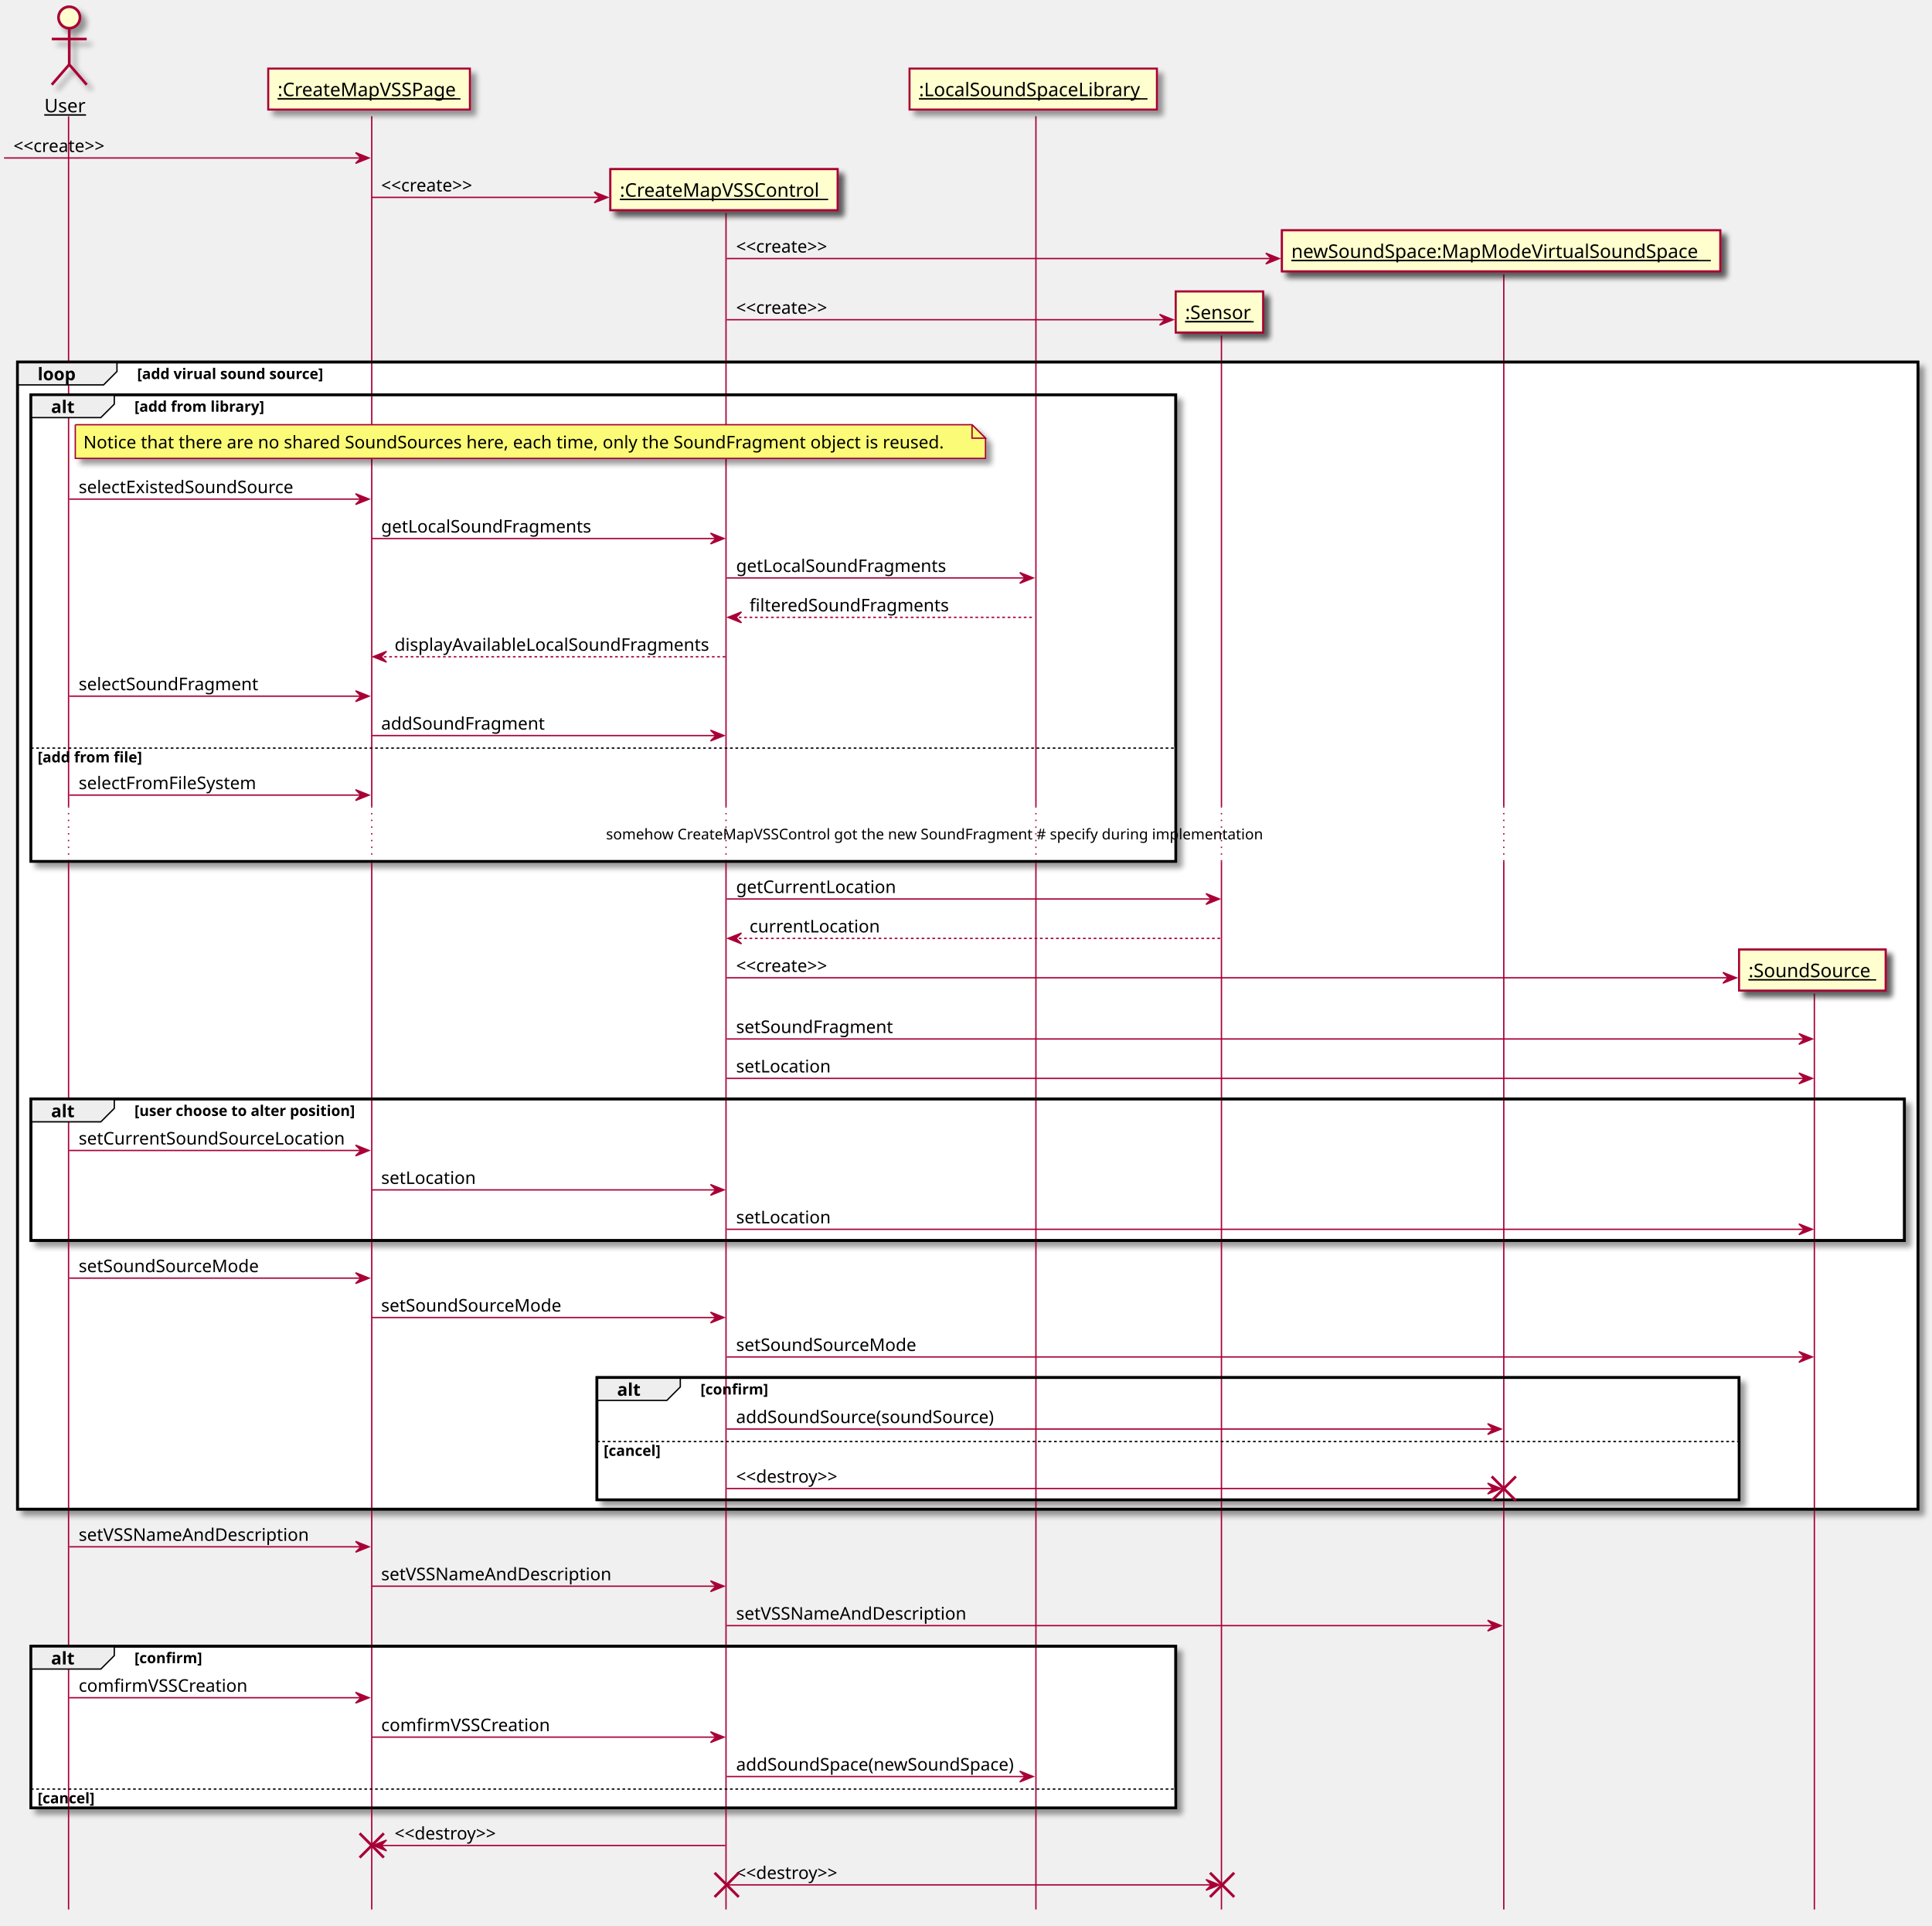
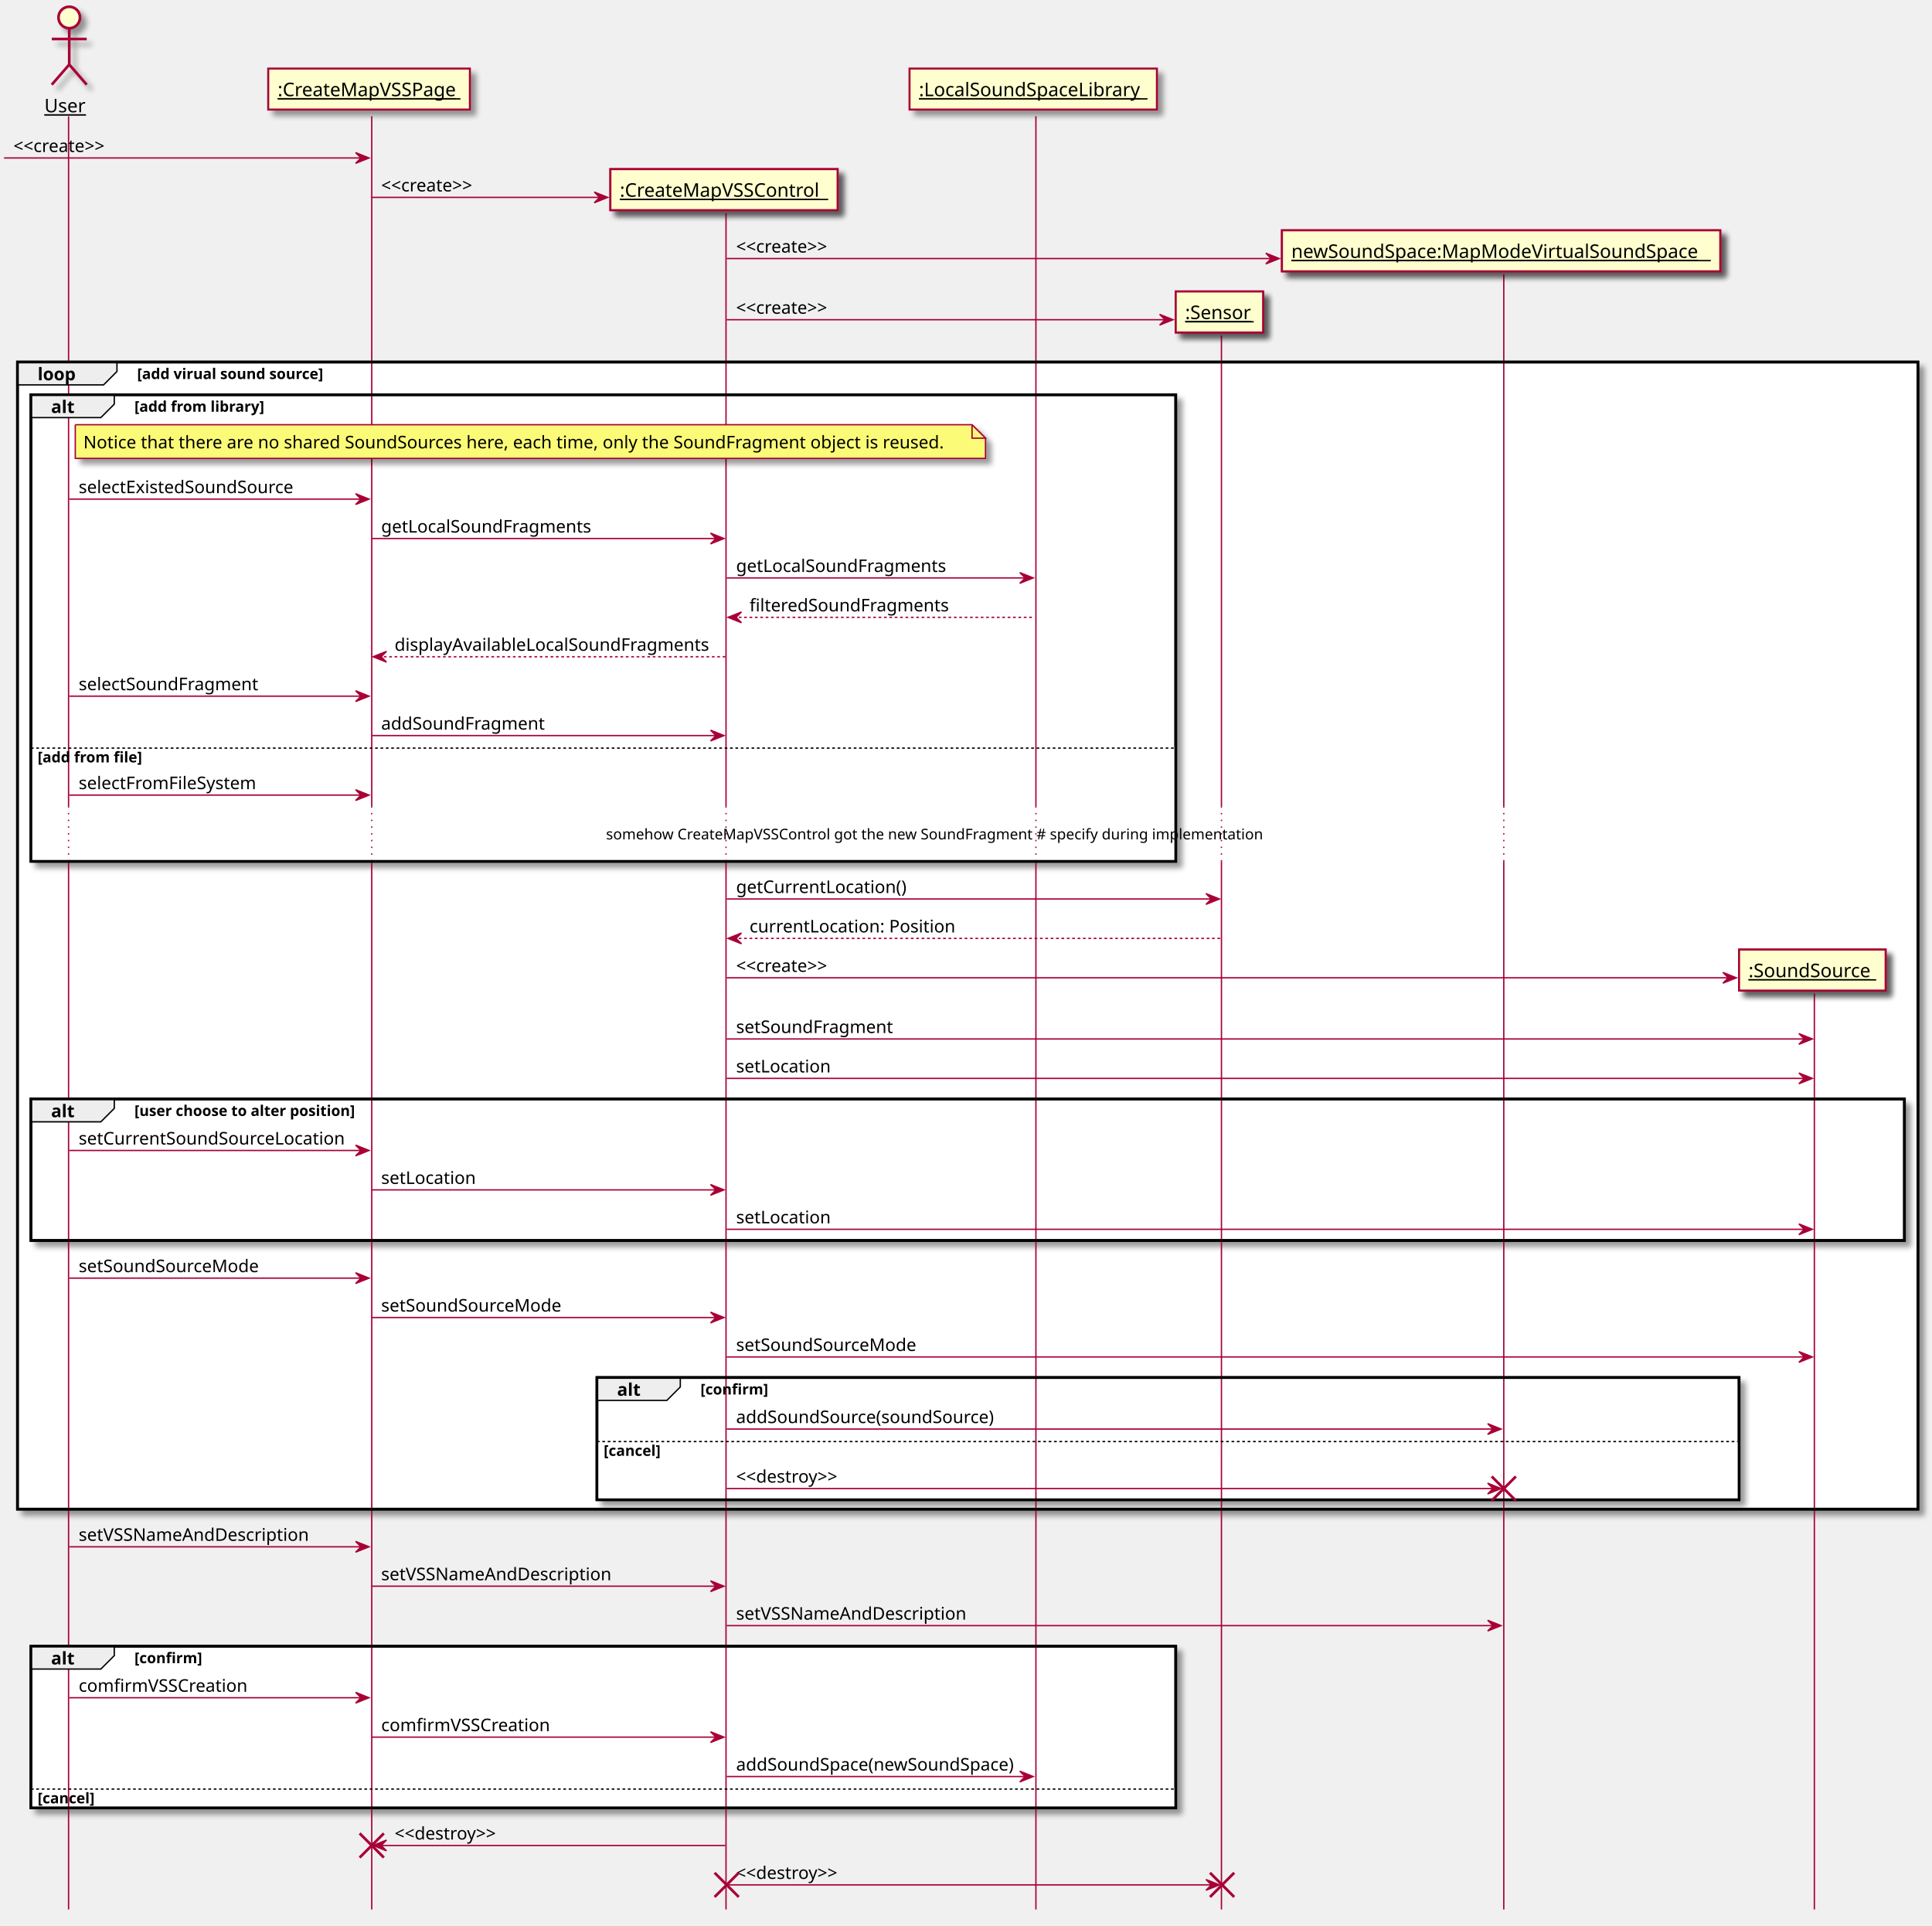
<svg xmlns="http://www.w3.org/2000/svg" contentScriptType="application/ecmascript" contentStyleType="text/css" height="1432px" preserveAspectRatio="none" style="width:1437px;height:1432px;" version="1.1" viewBox="0 0 1437 1432" width="1437px" zoomAndPan="magnify">
  <defs>
-     <filter height="300%" id="f1qsxsob4hym6k" width="300%" x="-1" y="-1">
+     <filter height="300%" id="f1fuyw5gk3ya5i" width="300%" x="-1" y="-1">
      <feGaussianBlur result="blurOut" stdDeviation="2.0" />
      <feColorMatrix in="blurOut" result="blurOut2" type="matrix" values="0 0 0 0 0 0 0 0 0 0 0 0 0 0 0 0 0 0 .4 0" />
      <feOffset dx="4.0" dy="4.0" in="blurOut2" result="blurOut3" />
      <feBlend in="SourceGraphic" in2="blurOut3" mode="normal" />
    </filter>
  </defs>
  <g>
-     <rect fill="#FEFECE" filter="url(#f1qsxsob4hym6k)" height="30.488" style="stroke: #A80036; stroke-width: 1.5;" width="169" x="454" y="125.799" />
+     <rect fill="#FEFECE" filter="url(#f1fuyw5gk3ya5i)" height="30.488" style="stroke: #A80036; stroke-width: 1.5;" width="169" x="454" y="125.799" />
    <text fill="#000000" font-family="sans-serif" font-size="14" lengthAdjust="spacingAndGlyphs" text-decoration="underline" textLength="155" x="461" y="146.334">:CreateMapVSSControl</text>
    <line style="stroke: #000000; stroke-width: 1.0;" x1="461" x2="616" y1="148.334" y2="148.334" />
-     <rect fill="#FEFECE" filter="url(#f1qsxsob4hym6k)" height="30.488" style="stroke: #A80036; stroke-width: 1.5;" width="326" x="953.5" y="171.287" />
+     <rect fill="#FEFECE" filter="url(#f1fuyw5gk3ya5i)" height="30.488" style="stroke: #A80036; stroke-width: 1.5;" width="326" x="953.5" y="171.287" />
    <text fill="#000000" font-family="sans-serif" font-size="14" lengthAdjust="spacingAndGlyphs" text-decoration="underline" textLength="312" x="960.5" y="191.822">newSoundSpace:MapModeVirtualSoundSpace</text>
    <line style="stroke: #000000; stroke-width: 1.0;" x1="960.5" x2="1272.5" y1="193.822" y2="193.822" />
-     <rect fill="#FEFECE" filter="url(#f1qsxsob4hym6k)" height="30.488" style="stroke: #A80036; stroke-width: 1.5;" width="65" x="874.5" y="216.775" />
+     <rect fill="#FEFECE" filter="url(#f1fuyw5gk3ya5i)" height="30.488" style="stroke: #A80036; stroke-width: 1.5;" width="65" x="874.5" y="216.775" />
    <text fill="#000000" font-family="sans-serif" font-size="14" lengthAdjust="spacingAndGlyphs" text-decoration="underline" textLength="51" x="881.5" y="237.31">:Sensor</text>
    <line style="stroke: #000000; stroke-width: 1.0;" x1="881.5" x2="932.5" y1="239.31" y2="239.31" />
-     <rect fill="#FFFFFF" filter="url(#f1qsxsob4hym6k)" height="853.117" style="stroke: #000000; stroke-width: 2.0;" width="1413.5" x="13" y="269.264" />
-     <rect fill="#FFFFFF" filter="url(#f1qsxsob4hym6k)" height="347.016" style="stroke: #000000; stroke-width: 2.0;" width="851.5" x="23" y="293.574" />
+     <rect fill="#FFFFFF" filter="url(#f1fuyw5gk3ya5i)" height="853.117" style="stroke: #000000; stroke-width: 2.0;" width="1413.5" x="13" y="269.264" />
+     <rect fill="#FFFFFF" filter="url(#f1fuyw5gk3ya5i)" height="347.016" style="stroke: #000000; stroke-width: 2.0;" width="851.5" x="23" y="293.574" />
    <rect fill="#FFFFFF" height="85.221" style="stroke: none; stroke-width: 1.0;" width="851.5" x="23" y="555.369" />
-     <rect fill="#FEFECE" filter="url(#f1qsxsob4hym6k)" height="30.488" style="stroke: #A80036; stroke-width: 1.5;" width="109" x="1293.5" y="706.211" />
+     <rect fill="#FEFECE" filter="url(#f1fuyw5gk3ya5i)" height="30.488" style="stroke: #A80036; stroke-width: 1.5;" width="109" x="1293.5" y="706.211" />
    <text fill="#000000" font-family="sans-serif" font-size="14" lengthAdjust="spacingAndGlyphs" text-decoration="underline" textLength="95" x="1300.5" y="726.746">:SoundSource</text>
    <line style="stroke: #000000; stroke-width: 1.0;" x1="1300.5" x2="1395.5" y1="728.746" y2="728.746" />
-     <rect fill="#FFFFFF" filter="url(#f1qsxsob4hym6k)" height="105.242" style="stroke: #000000; stroke-width: 2.0;" width="1393.5" x="23" y="817.32" />
-     <rect fill="#FFFFFF" filter="url(#f1qsxsob4hym6k)" height="90.887" style="stroke: #000000; stroke-width: 2.0;" width="849.5" x="444" y="1024.494" />
+     <rect fill="#FFFFFF" filter="url(#f1fuyw5gk3ya5i)" height="105.242" style="stroke: #000000; stroke-width: 2.0;" width="1393.5" x="23" y="817.32" />
+     <rect fill="#FFFFFF" filter="url(#f1fuyw5gk3ya5i)" height="90.887" style="stroke: #000000; stroke-width: 2.0;" width="849.5" x="444" y="1024.494" />
    <rect fill="#FFFFFF" height="44.266" style="stroke: none; stroke-width: 1.0;" width="849.5" x="444" y="1071.115" />
-     <rect fill="#FFFFFF" filter="url(#f1qsxsob4hym6k)" height="120.197" style="stroke: #000000; stroke-width: 2.0;" width="851.5" x="23" y="1224.312" />
+     <rect fill="#FFFFFF" filter="url(#f1fuyw5gk3ya5i)" height="120.197" style="stroke: #000000; stroke-width: 2.0;" width="851.5" x="23" y="1224.312" />
    <rect fill="#FFFFFF" height="14.955" style="stroke: none; stroke-width: 1.0;" width="851.5" x="23" y="1329.555" />
    <line style="stroke: #A80036; stroke-width: 1.0;" x1="51" x2="51" y1="86.488" y2="599.635" />
    <line style="stroke: #A80036; stroke-width: 1.0; stroke-dasharray: 1.0,4.0;" x1="51" x2="51" y1="599.635" y2="640.59" />
    <line style="stroke: #A80036; stroke-width: 1.0;" x1="51" x2="51" y1="640.59" y2="1420.131" />
    <line style="stroke: #A80036; stroke-width: 1.0;" x1="276.5" x2="276.5" y1="86.488" y2="599.635" />
    <line style="stroke: #A80036; stroke-width: 1.0; stroke-dasharray: 1.0,4.0;" x1="276.5" x2="276.5" y1="599.635" y2="640.59" />
    <line style="stroke: #A80036; stroke-width: 1.0;" x1="276.5" x2="276.5" y1="640.59" y2="1420.131" />
    <line style="stroke: #A80036; stroke-width: 1.0;" x1="540" x2="540" y1="158.543" y2="599.635" />
    <line style="stroke: #A80036; stroke-width: 1.0; stroke-dasharray: 1.0,4.0;" x1="540" x2="540" y1="599.635" y2="640.59" />
    <line style="stroke: #A80036; stroke-width: 1.0;" x1="540" x2="540" y1="640.59" y2="1420.131" />
    <line style="stroke: #A80036; stroke-width: 1.0;" x1="770.5" x2="770.5" y1="86.488" y2="599.635" />
    <line style="stroke: #A80036; stroke-width: 1.0; stroke-dasharray: 1.0,4.0;" x1="770.5" x2="770.5" y1="599.635" y2="640.59" />
    <line style="stroke: #A80036; stroke-width: 1.0;" x1="770.5" x2="770.5" y1="640.59" y2="1420.131" />
    <line style="stroke: #A80036; stroke-width: 1.0;" x1="908.5" x2="908.5" y1="249.519" y2="599.635" />
    <line style="stroke: #A80036; stroke-width: 1.0; stroke-dasharray: 1.0,4.0;" x1="908.5" x2="908.5" y1="599.635" y2="640.59" />
    <line style="stroke: #A80036; stroke-width: 1.0;" x1="908.5" x2="908.5" y1="640.59" y2="1420.131" />
    <line style="stroke: #A80036; stroke-width: 1.0;" x1="1118.5" x2="1118.5" y1="204.031" y2="599.635" />
    <line style="stroke: #A80036; stroke-width: 1.0; stroke-dasharray: 1.0,4.0;" x1="1118.5" x2="1118.5" y1="599.635" y2="640.59" />
    <line style="stroke: #A80036; stroke-width: 1.0;" x1="1118.5" x2="1118.5" y1="640.59" y2="1420.131" />
    <line style="stroke: #A80036; stroke-width: 1.0;" x1="1349.5" x2="1349.5" y1="738.955" y2="1420.131" />
    <text fill="#000000" font-family="sans-serif" font-size="14" lengthAdjust="spacingAndGlyphs" text-decoration="underline" textLength="31" x="33" y="83.535">User</text>
    <line style="stroke: #000000; stroke-width: 1.0;" x1="33" x2="64" y1="85.535" y2="85.535" />
-     <ellipse cx="51.5" cy="13" fill="#FEFECE" filter="url(#f1qsxsob4hym6k)" rx="8" ry="8" style="stroke: #A80036; stroke-width: 2.0;" />
-     <path d="M51.5,21 L51.5,48 M38.5,29 L64.5,29 M51.5,48 L38.5,63 M51.5,48 L64.5,63 " fill="none" filter="url(#f1qsxsob4hym6k)" style="stroke: #A80036; stroke-width: 2.0;" />
-     <rect fill="#FEFECE" filter="url(#f1qsxsob4hym6k)" height="30.488" style="stroke: #A80036; stroke-width: 1.5;" width="150" x="199.5" y="51" />
+     <ellipse cx="51.5" cy="13" fill="#FEFECE" filter="url(#f1fuyw5gk3ya5i)" rx="8" ry="8" style="stroke: #A80036; stroke-width: 2.0;" />
+     <path d="M51.5,21 L51.5,48 M38.5,29 L64.5,29 M51.5,48 L38.5,63 M51.5,48 L64.5,63 " fill="none" filter="url(#f1fuyw5gk3ya5i)" style="stroke: #A80036; stroke-width: 2.0;" />
+     <rect fill="#FEFECE" filter="url(#f1fuyw5gk3ya5i)" height="30.488" style="stroke: #A80036; stroke-width: 1.5;" width="150" x="199.5" y="51" />
    <text fill="#000000" font-family="sans-serif" font-size="14" lengthAdjust="spacingAndGlyphs" text-decoration="underline" textLength="136" x="206.5" y="71.535">:CreateMapVSSPage</text>
    <line style="stroke: #000000; stroke-width: 1.0;" x1="206.5" x2="342.5" y1="73.535" y2="73.535" />
-     <rect fill="#FEFECE" filter="url(#f1qsxsob4hym6k)" height="30.488" style="stroke: #A80036; stroke-width: 1.5;" width="184" x="676.5" y="51" />
+     <rect fill="#FEFECE" filter="url(#f1fuyw5gk3ya5i)" height="30.488" style="stroke: #A80036; stroke-width: 1.5;" width="184" x="676.5" y="51" />
    <text fill="#000000" font-family="sans-serif" font-size="14" lengthAdjust="spacingAndGlyphs" text-decoration="underline" textLength="170" x="683.5" y="71.535">:LocalSoundSpaceLibrary</text>
    <line style="stroke: #000000; stroke-width: 1.0;" x1="683.5" x2="853.5" y1="73.535" y2="73.535" />
    <polygon fill="#A80036" points="264.5,113.488,274.5,117.488,264.5,121.488,268.5,117.488" style="stroke: #A80036; stroke-width: 1.0;" />
    <line style="stroke: #A80036; stroke-width: 1.0;" x1="3" x2="270.5" y1="117.488" y2="117.488" />
    <text fill="#000000" font-family="sans-serif" font-size="13" lengthAdjust="spacingAndGlyphs" textLength="78" x="10" y="113.057">&lt;&lt;create&gt;&gt;</text>
    <polygon fill="#A80036" points="442,142.799,452,146.799,442,150.799,446,146.799" style="stroke: #A80036; stroke-width: 1.0;" />
    <line style="stroke: #A80036; stroke-width: 1.0;" x1="276.5" x2="448" y1="146.799" y2="146.799" />
    <text fill="#000000" font-family="sans-serif" font-size="13" lengthAdjust="spacingAndGlyphs" textLength="78" x="283.5" y="142.367">&lt;&lt;create&gt;&gt;</text>
-     <rect fill="#FEFECE" filter="url(#f1qsxsob4hym6k)" height="30.488" style="stroke: #A80036; stroke-width: 1.5;" width="169" x="454" y="125.799" />
+     <rect fill="#FEFECE" filter="url(#f1fuyw5gk3ya5i)" height="30.488" style="stroke: #A80036; stroke-width: 1.5;" width="169" x="454" y="125.799" />
    <text fill="#000000" font-family="sans-serif" font-size="14" lengthAdjust="spacingAndGlyphs" text-decoration="underline" textLength="155" x="461" y="146.334">:CreateMapVSSControl</text>
    <line style="stroke: #000000; stroke-width: 1.0;" x1="461" x2="616" y1="148.334" y2="148.334" />
    <polygon fill="#A80036" points="941.5,188.287,951.5,192.287,941.5,196.287,945.5,192.287" style="stroke: #A80036; stroke-width: 1.0;" />
    <line style="stroke: #A80036; stroke-width: 1.0;" x1="540.5" x2="947.5" y1="192.287" y2="192.287" />
    <text fill="#000000" font-family="sans-serif" font-size="13" lengthAdjust="spacingAndGlyphs" textLength="78" x="547.5" y="187.856">&lt;&lt;create&gt;&gt;</text>
-     <rect fill="#FEFECE" filter="url(#f1qsxsob4hym6k)" height="30.488" style="stroke: #A80036; stroke-width: 1.5;" width="326" x="953.5" y="171.287" />
+     <rect fill="#FEFECE" filter="url(#f1fuyw5gk3ya5i)" height="30.488" style="stroke: #A80036; stroke-width: 1.5;" width="326" x="953.5" y="171.287" />
    <text fill="#000000" font-family="sans-serif" font-size="14" lengthAdjust="spacingAndGlyphs" text-decoration="underline" textLength="312" x="960.5" y="191.822">newSoundSpace:MapModeVirtualSoundSpace</text>
    <line style="stroke: #000000; stroke-width: 1.0;" x1="960.5" x2="1272.5" y1="193.822" y2="193.822" />
    <polygon fill="#A80036" points="862.5,233.775,872.5,237.775,862.5,241.775,866.5,237.775" style="stroke: #A80036; stroke-width: 1.0;" />
    <line style="stroke: #A80036; stroke-width: 1.0;" x1="540.5" x2="868.5" y1="237.775" y2="237.775" />
    <text fill="#000000" font-family="sans-serif" font-size="13" lengthAdjust="spacingAndGlyphs" textLength="78" x="547.5" y="233.344">&lt;&lt;create&gt;&gt;</text>
-     <rect fill="#FEFECE" filter="url(#f1qsxsob4hym6k)" height="30.488" style="stroke: #A80036; stroke-width: 1.5;" width="65" x="874.5" y="216.775" />
+     <rect fill="#FEFECE" filter="url(#f1fuyw5gk3ya5i)" height="30.488" style="stroke: #A80036; stroke-width: 1.5;" width="65" x="874.5" y="216.775" />
    <text fill="#000000" font-family="sans-serif" font-size="14" lengthAdjust="spacingAndGlyphs" text-decoration="underline" textLength="51" x="881.5" y="237.31">:Sensor</text>
    <line style="stroke: #000000; stroke-width: 1.0;" x1="881.5" x2="932.5" y1="239.31" y2="239.31" />
    <path d="M13,269.264 L87,269.264 L87,276.264 L77,286.264 L13,286.264 L13,269.264 " fill="#EEEEEE" style="stroke: #000000; stroke-width: 1.0;" />
    <rect fill="none" height="853.117" style="stroke: #000000; stroke-width: 2.0;" width="1413.5" x="13" y="269.264" />
    <text fill="#000000" font-family="sans-serif" font-size="13" font-weight="bold" lengthAdjust="spacingAndGlyphs" textLength="29" x="28" y="282.832">loop</text>
    <text fill="#000000" font-family="sans-serif" font-size="11" font-weight="bold" lengthAdjust="spacingAndGlyphs" textLength="144" x="102" y="281.898">[add virual sound source]</text>
    <path d="M23,293.574 L85,293.574 L85,300.574 L75,310.574 L23,310.574 L23,293.574 " fill="#EEEEEE" style="stroke: #000000; stroke-width: 1.0;" />
    <rect fill="none" height="347.016" style="stroke: #000000; stroke-width: 2.0;" width="851.5" x="23" y="293.574" />
    <text fill="#000000" font-family="sans-serif" font-size="13" font-weight="bold" lengthAdjust="spacingAndGlyphs" textLength="17" x="38" y="307.143">alt</text>
    <text fill="#000000" font-family="sans-serif" font-size="11" font-weight="bold" lengthAdjust="spacingAndGlyphs" textLength="101" x="100" y="306.209">[add from library]</text>
-     <path d="M56,315.885 L56,340.885 L733,340.885 L733,325.885 L723,315.885 L56,315.885 " fill="#FBFB77" filter="url(#f1qsxsob4hym6k)" style="stroke: #A80036; stroke-width: 1.0;" />
+     <path d="M56,315.885 L56,340.885 L733,340.885 L733,325.885 L723,315.885 L56,315.885 " fill="#FBFB77" filter="url(#f1fuyw5gk3ya5i)" style="stroke: #A80036; stroke-width: 1.0;" />
    <path d="M723,315.885 L723,325.885 L733,325.885 L723,315.885 " fill="#FBFB77" style="stroke: #A80036; stroke-width: 1.0;" />
    <text fill="#000000" font-family="sans-serif" font-size="13" lengthAdjust="spacingAndGlyphs" textLength="656" x="62" y="333.453">Notice that there are no shared SoundSources here, each time, only the SoundFragment object is reused.</text>
    <polygon fill="#A80036" points="264.5,367.195,274.5,371.195,264.5,375.195,268.5,371.195" style="stroke: #A80036; stroke-width: 1.0;" />
    <line style="stroke: #A80036; stroke-width: 1.0;" x1="51.5" x2="270.5" y1="371.195" y2="371.195" />
    <text fill="#000000" font-family="sans-serif" font-size="13" lengthAdjust="spacingAndGlyphs" textLength="164" x="58.5" y="366.764">selectExistedSoundSource</text>
    <polygon fill="#A80036" points="528.5,396.506,538.5,400.506,528.5,404.506,532.5,400.506" style="stroke: #A80036; stroke-width: 1.0;" />
    <line style="stroke: #A80036; stroke-width: 1.0;" x1="276.5" x2="534.5" y1="400.506" y2="400.506" />
    <text fill="#000000" font-family="sans-serif" font-size="13" lengthAdjust="spacingAndGlyphs" textLength="158" x="283.5" y="396.074">getLocalSoundFragments</text>
    <polygon fill="#A80036" points="758.5,425.816,768.5,429.816,758.5,433.816,762.5,429.816" style="stroke: #A80036; stroke-width: 1.0;" />
    <line style="stroke: #A80036; stroke-width: 1.0;" x1="540.5" x2="764.5" y1="429.816" y2="429.816" />
    <text fill="#000000" font-family="sans-serif" font-size="13" lengthAdjust="spacingAndGlyphs" textLength="158" x="547.5" y="425.385">getLocalSoundFragments</text>
    <polygon fill="#A80036" points="551.5,455.127,541.5,459.127,551.5,463.127,547.5,459.127" style="stroke: #A80036; stroke-width: 1.0;" />
    <line style="stroke: #A80036; stroke-width: 1.0; stroke-dasharray: 2.0,2.0;" x1="545.5" x2="769.5" y1="459.127" y2="459.127" />
    <text fill="#000000" font-family="sans-serif" font-size="13" lengthAdjust="spacingAndGlyphs" textLength="150" x="557.5" y="454.695">filteredSoundFragments</text>
    <polygon fill="#A80036" points="287.5,484.438,277.5,488.438,287.5,492.438,283.5,488.438" style="stroke: #A80036; stroke-width: 1.0;" />
    <line style="stroke: #A80036; stroke-width: 1.0; stroke-dasharray: 2.0,2.0;" x1="281.5" x2="539.5" y1="488.438" y2="488.438" />
    <text fill="#000000" font-family="sans-serif" font-size="13" lengthAdjust="spacingAndGlyphs" textLength="240" x="293.5" y="484.006">displayAvailableLocalSoundFragments</text>
    <polygon fill="#A80036" points="264.5,513.748,274.5,517.748,264.5,521.748,268.5,517.748" style="stroke: #A80036; stroke-width: 1.0;" />
    <line style="stroke: #A80036; stroke-width: 1.0;" x1="51.5" x2="270.5" y1="517.748" y2="517.748" />
    <text fill="#000000" font-family="sans-serif" font-size="13" lengthAdjust="spacingAndGlyphs" textLength="135" x="58.5" y="513.316">selectSoundFragment</text>
    <polygon fill="#A80036" points="528.5,543.059,538.5,547.059,528.5,551.059,532.5,547.059" style="stroke: #A80036; stroke-width: 1.0;" />
    <line style="stroke: #A80036; stroke-width: 1.0;" x1="276.5" x2="534.5" y1="547.059" y2="547.059" />
    <text fill="#000000" font-family="sans-serif" font-size="13" lengthAdjust="spacingAndGlyphs" textLength="121" x="283.5" y="542.627">addSoundFragment</text>
    <line style="stroke: #000000; stroke-width: 1.0; stroke-dasharray: 2.0,2.0;" x1="23" x2="874.5" y1="556.369" y2="556.369" />
    <text fill="#000000" font-family="sans-serif" font-size="11" font-weight="bold" lengthAdjust="spacingAndGlyphs" textLength="83" x="28" y="567.004">[add from file]</text>
    <polygon fill="#A80036" points="264.5,587.324,274.5,591.324,264.5,595.324,268.5,591.324" style="stroke: #A80036; stroke-width: 1.0;" />
    <line style="stroke: #A80036; stroke-width: 1.0;" x1="51.5" x2="270.5" y1="591.324" y2="591.324" />
    <text fill="#000000" font-family="sans-serif" font-size="13" lengthAdjust="spacingAndGlyphs" textLength="136" x="58.5" y="586.893">selectFromFileSystem</text>
    <text fill="#000000" font-family="sans-serif" font-size="11" lengthAdjust="spacingAndGlyphs" textLength="500" x="450.75" y="624.269">somehow CreateMapVSSControl got the new SoundFragment # specify during implementation</text>
    <polygon fill="#A80036" points="897,664.59,907,668.59,897,672.59,901,668.59" style="stroke: #A80036; stroke-width: 1.0;" />
    <line style="stroke: #A80036; stroke-width: 1.0;" x1="540.5" x2="903" y1="668.59" y2="668.59" />
-     <text fill="#000000" font-family="sans-serif" font-size="13" lengthAdjust="spacingAndGlyphs" textLength="121" x="547.5" y="664.158">getCurrentLocation</text>
+     <text fill="#000000" font-family="sans-serif" font-size="13" lengthAdjust="spacingAndGlyphs" textLength="129" x="547.5" y="664.158">getCurrentLocation()</text>
    <polygon fill="#A80036" points="551.5,693.9,541.5,697.9,551.5,701.9,547.5,697.9" style="stroke: #A80036; stroke-width: 1.0;" />
    <line style="stroke: #A80036; stroke-width: 1.0; stroke-dasharray: 2.0,2.0;" x1="545.5" x2="908" y1="697.9" y2="697.9" />
-     <text fill="#000000" font-family="sans-serif" font-size="13" lengthAdjust="spacingAndGlyphs" textLength="99" x="557.5" y="693.469">currentLocation</text>
+     <text fill="#000000" font-family="sans-serif" font-size="13" lengthAdjust="spacingAndGlyphs" textLength="158" x="557.5" y="693.469">currentLocation: Position</text>
    <polygon fill="#A80036" points="1281.5,723.211,1291.5,727.211,1281.5,731.211,1285.5,727.211" style="stroke: #A80036; stroke-width: 1.0;" />
    <line style="stroke: #A80036; stroke-width: 1.0;" x1="540.5" x2="1287.5" y1="727.211" y2="727.211" />
    <text fill="#000000" font-family="sans-serif" font-size="13" lengthAdjust="spacingAndGlyphs" textLength="78" x="547.5" y="722.779">&lt;&lt;create&gt;&gt;</text>
-     <rect fill="#FEFECE" filter="url(#f1qsxsob4hym6k)" height="30.488" style="stroke: #A80036; stroke-width: 1.5;" width="109" x="1293.5" y="706.211" />
+     <rect fill="#FEFECE" filter="url(#f1fuyw5gk3ya5i)" height="30.488" style="stroke: #A80036; stroke-width: 1.5;" width="109" x="1293.5" y="706.211" />
    <text fill="#000000" font-family="sans-serif" font-size="14" lengthAdjust="spacingAndGlyphs" text-decoration="underline" textLength="95" x="1300.5" y="726.746">:SoundSource</text>
    <line style="stroke: #000000; stroke-width: 1.0;" x1="1300.5" x2="1395.5" y1="728.746" y2="728.746" />
    <polygon fill="#A80036" points="1338,768.699,1348,772.699,1338,776.699,1342,772.699" style="stroke: #A80036; stroke-width: 1.0;" />
    <line style="stroke: #A80036; stroke-width: 1.0;" x1="540.5" x2="1344" y1="772.699" y2="772.699" />
    <text fill="#000000" font-family="sans-serif" font-size="13" lengthAdjust="spacingAndGlyphs" textLength="117" x="547.5" y="768.268">setSoundFragment</text>
    <polygon fill="#A80036" points="1338,798.01,1348,802.01,1338,806.01,1342,802.01" style="stroke: #A80036; stroke-width: 1.0;" />
    <line style="stroke: #A80036; stroke-width: 1.0;" x1="540.5" x2="1344" y1="802.01" y2="802.01" />
    <text fill="#000000" font-family="sans-serif" font-size="13" lengthAdjust="spacingAndGlyphs" textLength="73" x="547.5" y="797.578">setLocation</text>
    <path d="M23,817.32 L85,817.32 L85,824.32 L75,834.32 L23,834.32 L23,817.32 " fill="#EEEEEE" style="stroke: #000000; stroke-width: 1.0;" />
    <rect fill="none" height="105.242" style="stroke: #000000; stroke-width: 2.0;" width="1393.5" x="23" y="817.32" />
    <text fill="#000000" font-family="sans-serif" font-size="13" font-weight="bold" lengthAdjust="spacingAndGlyphs" textLength="17" x="38" y="830.889">alt</text>
    <text fill="#000000" font-family="sans-serif" font-size="11" font-weight="bold" lengthAdjust="spacingAndGlyphs" textLength="169" x="100" y="829.955">[user choose to alter position]</text>
    <polygon fill="#A80036" points="264.5,851.631,274.5,855.631,264.5,859.631,268.5,855.631" style="stroke: #A80036; stroke-width: 1.0;" />
    <line style="stroke: #A80036; stroke-width: 1.0;" x1="51.5" x2="270.5" y1="855.631" y2="855.631" />
    <text fill="#000000" font-family="sans-serif" font-size="13" lengthAdjust="spacingAndGlyphs" textLength="201" x="58.5" y="851.199">setCurrentSoundSourceLocation</text>
    <polygon fill="#A80036" points="528.5,880.941,538.5,884.941,528.5,888.941,532.5,884.941" style="stroke: #A80036; stroke-width: 1.0;" />
    <line style="stroke: #A80036; stroke-width: 1.0;" x1="276.5" x2="534.5" y1="884.941" y2="884.941" />
    <text fill="#000000" font-family="sans-serif" font-size="13" lengthAdjust="spacingAndGlyphs" textLength="73" x="283.5" y="880.51">setLocation</text>
    <polygon fill="#A80036" points="1338,910.252,1348,914.252,1338,918.252,1342,914.252" style="stroke: #A80036; stroke-width: 1.0;" />
    <line style="stroke: #A80036; stroke-width: 1.0;" x1="540.5" x2="1344" y1="914.252" y2="914.252" />
    <text fill="#000000" font-family="sans-serif" font-size="13" lengthAdjust="spacingAndGlyphs" textLength="73" x="547.5" y="909.82">setLocation</text>
    <polygon fill="#A80036" points="264.5,946.562,274.5,950.562,264.5,954.562,268.5,950.562" style="stroke: #A80036; stroke-width: 1.0;" />
    <line style="stroke: #A80036; stroke-width: 1.0;" x1="51.5" x2="270.5" y1="950.562" y2="950.562" />
    <text fill="#000000" font-family="sans-serif" font-size="13" lengthAdjust="spacingAndGlyphs" textLength="134" x="58.5" y="946.131">setSoundSourceMode</text>
    <polygon fill="#A80036" points="528.5,975.873,538.5,979.873,528.5,983.873,532.5,979.873" style="stroke: #A80036; stroke-width: 1.0;" />
    <line style="stroke: #A80036; stroke-width: 1.0;" x1="276.5" x2="534.5" y1="979.873" y2="979.873" />
    <text fill="#000000" font-family="sans-serif" font-size="13" lengthAdjust="spacingAndGlyphs" textLength="134" x="283.5" y="975.441">setSoundSourceMode</text>
    <polygon fill="#A80036" points="1338,1005.184,1348,1009.184,1338,1013.184,1342,1009.184" style="stroke: #A80036; stroke-width: 1.0;" />
    <line style="stroke: #A80036; stroke-width: 1.0;" x1="540.5" x2="1344" y1="1009.184" y2="1009.184" />
    <text fill="#000000" font-family="sans-serif" font-size="13" lengthAdjust="spacingAndGlyphs" textLength="134" x="547.5" y="1004.752">setSoundSourceMode</text>
    <path d="M444,1024.494 L506,1024.494 L506,1031.494 L496,1041.494 L444,1041.494 L444,1024.494 " fill="#EEEEEE" style="stroke: #000000; stroke-width: 1.0;" />
    <rect fill="none" height="90.887" style="stroke: #000000; stroke-width: 2.0;" width="849.5" x="444" y="1024.494" />
    <text fill="#000000" font-family="sans-serif" font-size="13" font-weight="bold" lengthAdjust="spacingAndGlyphs" textLength="17" x="459" y="1038.062">alt</text>
    <text fill="#000000" font-family="sans-serif" font-size="11" font-weight="bold" lengthAdjust="spacingAndGlyphs" textLength="53" x="521" y="1037.129">[confirm]</text>
    <polygon fill="#A80036" points="1106.5,1058.805,1116.5,1062.805,1106.5,1066.805,1110.5,1062.805" style="stroke: #A80036; stroke-width: 1.0;" />
    <line style="stroke: #A80036; stroke-width: 1.0;" x1="540.5" x2="1112.5" y1="1062.805" y2="1062.805" />
    <text fill="#000000" font-family="sans-serif" font-size="13" lengthAdjust="spacingAndGlyphs" textLength="193" x="547.5" y="1058.373">addSoundSource(soundSource)</text>
    <line style="stroke: #000000; stroke-width: 1.0; stroke-dasharray: 2.0,2.0;" x1="444" x2="1293.5" y1="1072.115" y2="1072.115" />
    <text fill="#000000" font-family="sans-serif" font-size="11" font-weight="bold" lengthAdjust="spacingAndGlyphs" textLength="43" x="449" y="1082.75">[cancel]</text>
    <polygon fill="#A80036" points="1106.5,1103.07,1116.5,1107.07,1106.5,1111.07,1110.5,1107.07" style="stroke: #A80036; stroke-width: 1.0;" />
    <line style="stroke: #A80036; stroke-width: 1.0;" x1="540.5" x2="1112.5" y1="1107.07" y2="1107.07" />
    <text fill="#000000" font-family="sans-serif" font-size="13" lengthAdjust="spacingAndGlyphs" textLength="87" x="547.5" y="1102.639">&lt;&lt;destroy&gt;&gt;</text>
    <line style="stroke: #A80036; stroke-width: 2.0;" x1="1109.5" x2="1127.5" y1="1098.07" y2="1116.07" />
    <line style="stroke: #A80036; stroke-width: 2.0;" x1="1109.5" x2="1127.5" y1="1116.07" y2="1098.07" />
    <polygon fill="#A80036" points="264.5,1146.381,274.5,1150.381,264.5,1154.381,268.5,1150.381" style="stroke: #A80036; stroke-width: 1.0;" />
    <line style="stroke: #A80036; stroke-width: 1.0;" x1="51.5" x2="270.5" y1="1150.381" y2="1150.381" />
    <text fill="#000000" font-family="sans-serif" font-size="13" lengthAdjust="spacingAndGlyphs" textLength="175" x="58.5" y="1145.949">setVSSNameAndDescription</text>
    <polygon fill="#A80036" points="528.5,1175.691,538.5,1179.691,528.5,1183.691,532.5,1179.691" style="stroke: #A80036; stroke-width: 1.0;" />
    <line style="stroke: #A80036; stroke-width: 1.0;" x1="276.5" x2="534.5" y1="1179.691" y2="1179.691" />
    <text fill="#000000" font-family="sans-serif" font-size="13" lengthAdjust="spacingAndGlyphs" textLength="175" x="283.5" y="1175.26">setVSSNameAndDescription</text>
    <polygon fill="#A80036" points="1106.5,1205.002,1116.5,1209.002,1106.5,1213.002,1110.5,1209.002" style="stroke: #A80036; stroke-width: 1.0;" />
    <line style="stroke: #A80036; stroke-width: 1.0;" x1="540.5" x2="1112.5" y1="1209.002" y2="1209.002" />
    <text fill="#000000" font-family="sans-serif" font-size="13" lengthAdjust="spacingAndGlyphs" textLength="175" x="547.5" y="1204.57">setVSSNameAndDescription</text>
    <path d="M23,1224.312 L85,1224.312 L85,1231.312 L75,1241.312 L23,1241.312 L23,1224.312 " fill="#EEEEEE" style="stroke: #000000; stroke-width: 1.0;" />
    <rect fill="none" height="120.197" style="stroke: #000000; stroke-width: 2.0;" width="851.5" x="23" y="1224.312" />
    <text fill="#000000" font-family="sans-serif" font-size="13" font-weight="bold" lengthAdjust="spacingAndGlyphs" textLength="17" x="38" y="1237.881">alt</text>
    <text fill="#000000" font-family="sans-serif" font-size="11" font-weight="bold" lengthAdjust="spacingAndGlyphs" textLength="53" x="100" y="1236.947">[confirm]</text>
    <polygon fill="#A80036" points="264.5,1258.623,274.5,1262.623,264.5,1266.623,268.5,1262.623" style="stroke: #A80036; stroke-width: 1.0;" />
    <line style="stroke: #A80036; stroke-width: 1.0;" x1="51.5" x2="270.5" y1="1262.623" y2="1262.623" />
    <text fill="#000000" font-family="sans-serif" font-size="13" lengthAdjust="spacingAndGlyphs" textLength="128" x="58.5" y="1258.191">comfirmVSSCreation</text>
    <polygon fill="#A80036" points="528.5,1287.934,538.5,1291.934,528.5,1295.934,532.5,1291.934" style="stroke: #A80036; stroke-width: 1.0;" />
    <line style="stroke: #A80036; stroke-width: 1.0;" x1="276.5" x2="534.5" y1="1291.934" y2="1291.934" />
    <text fill="#000000" font-family="sans-serif" font-size="13" lengthAdjust="spacingAndGlyphs" textLength="128" x="283.5" y="1287.502">comfirmVSSCreation</text>
    <polygon fill="#A80036" points="758.5,1317.244,768.5,1321.244,758.5,1325.244,762.5,1321.244" style="stroke: #A80036; stroke-width: 1.0;" />
    <line style="stroke: #A80036; stroke-width: 1.0;" x1="540.5" x2="764.5" y1="1321.244" y2="1321.244" />
    <text fill="#000000" font-family="sans-serif" font-size="13" lengthAdjust="spacingAndGlyphs" textLength="206" x="547.5" y="1316.812">addSoundSpace(newSoundSpace)</text>
    <line style="stroke: #000000; stroke-width: 1.0; stroke-dasharray: 2.0,2.0;" x1="23" x2="874.5" y1="1330.555" y2="1330.555" />
    <text fill="#000000" font-family="sans-serif" font-size="11" font-weight="bold" lengthAdjust="spacingAndGlyphs" textLength="43" x="28" y="1341.189">[cancel]</text>
    <polygon fill="#A80036" points="287.5,1368.51,277.5,1372.51,287.5,1376.51,283.5,1372.51" style="stroke: #A80036; stroke-width: 1.0;" />
    <line style="stroke: #A80036; stroke-width: 1.0;" x1="281.5" x2="539.5" y1="1372.51" y2="1372.51" />
    <text fill="#000000" font-family="sans-serif" font-size="13" lengthAdjust="spacingAndGlyphs" textLength="87" x="293.5" y="1368.078">&lt;&lt;destroy&gt;&gt;</text>
    <line style="stroke: #A80036; stroke-width: 2.0;" x1="267.5" x2="285.5" y1="1363.51" y2="1381.51" />
    <line style="stroke: #A80036; stroke-width: 2.0;" x1="267.5" x2="285.5" y1="1381.51" y2="1363.51" />
    <polygon fill="#A80036" points="897,1397.82,907,1401.82,897,1405.82,901,1401.82" style="stroke: #A80036; stroke-width: 1.0;" />
    <line style="stroke: #A80036; stroke-width: 1.0;" x1="540.5" x2="903" y1="1401.82" y2="1401.82" />
    <text fill="#000000" font-family="sans-serif" font-size="13" lengthAdjust="spacingAndGlyphs" textLength="87" x="547.5" y="1397.389">&lt;&lt;destroy&gt;&gt;</text>
    <line style="stroke: #A80036; stroke-width: 2.0;" x1="900" x2="918" y1="1392.82" y2="1410.82" />
    <line style="stroke: #A80036; stroke-width: 2.0;" x1="900" x2="918" y1="1410.82" y2="1392.82" />
    <line style="stroke: #A80036; stroke-width: 2.0;" x1="531.5" x2="549.5" y1="1392.82" y2="1410.82" />
    <line style="stroke: #A80036; stroke-width: 2.0;" x1="531.5" x2="549.5" y1="1410.82" y2="1392.82" />
  </g>
</svg>
